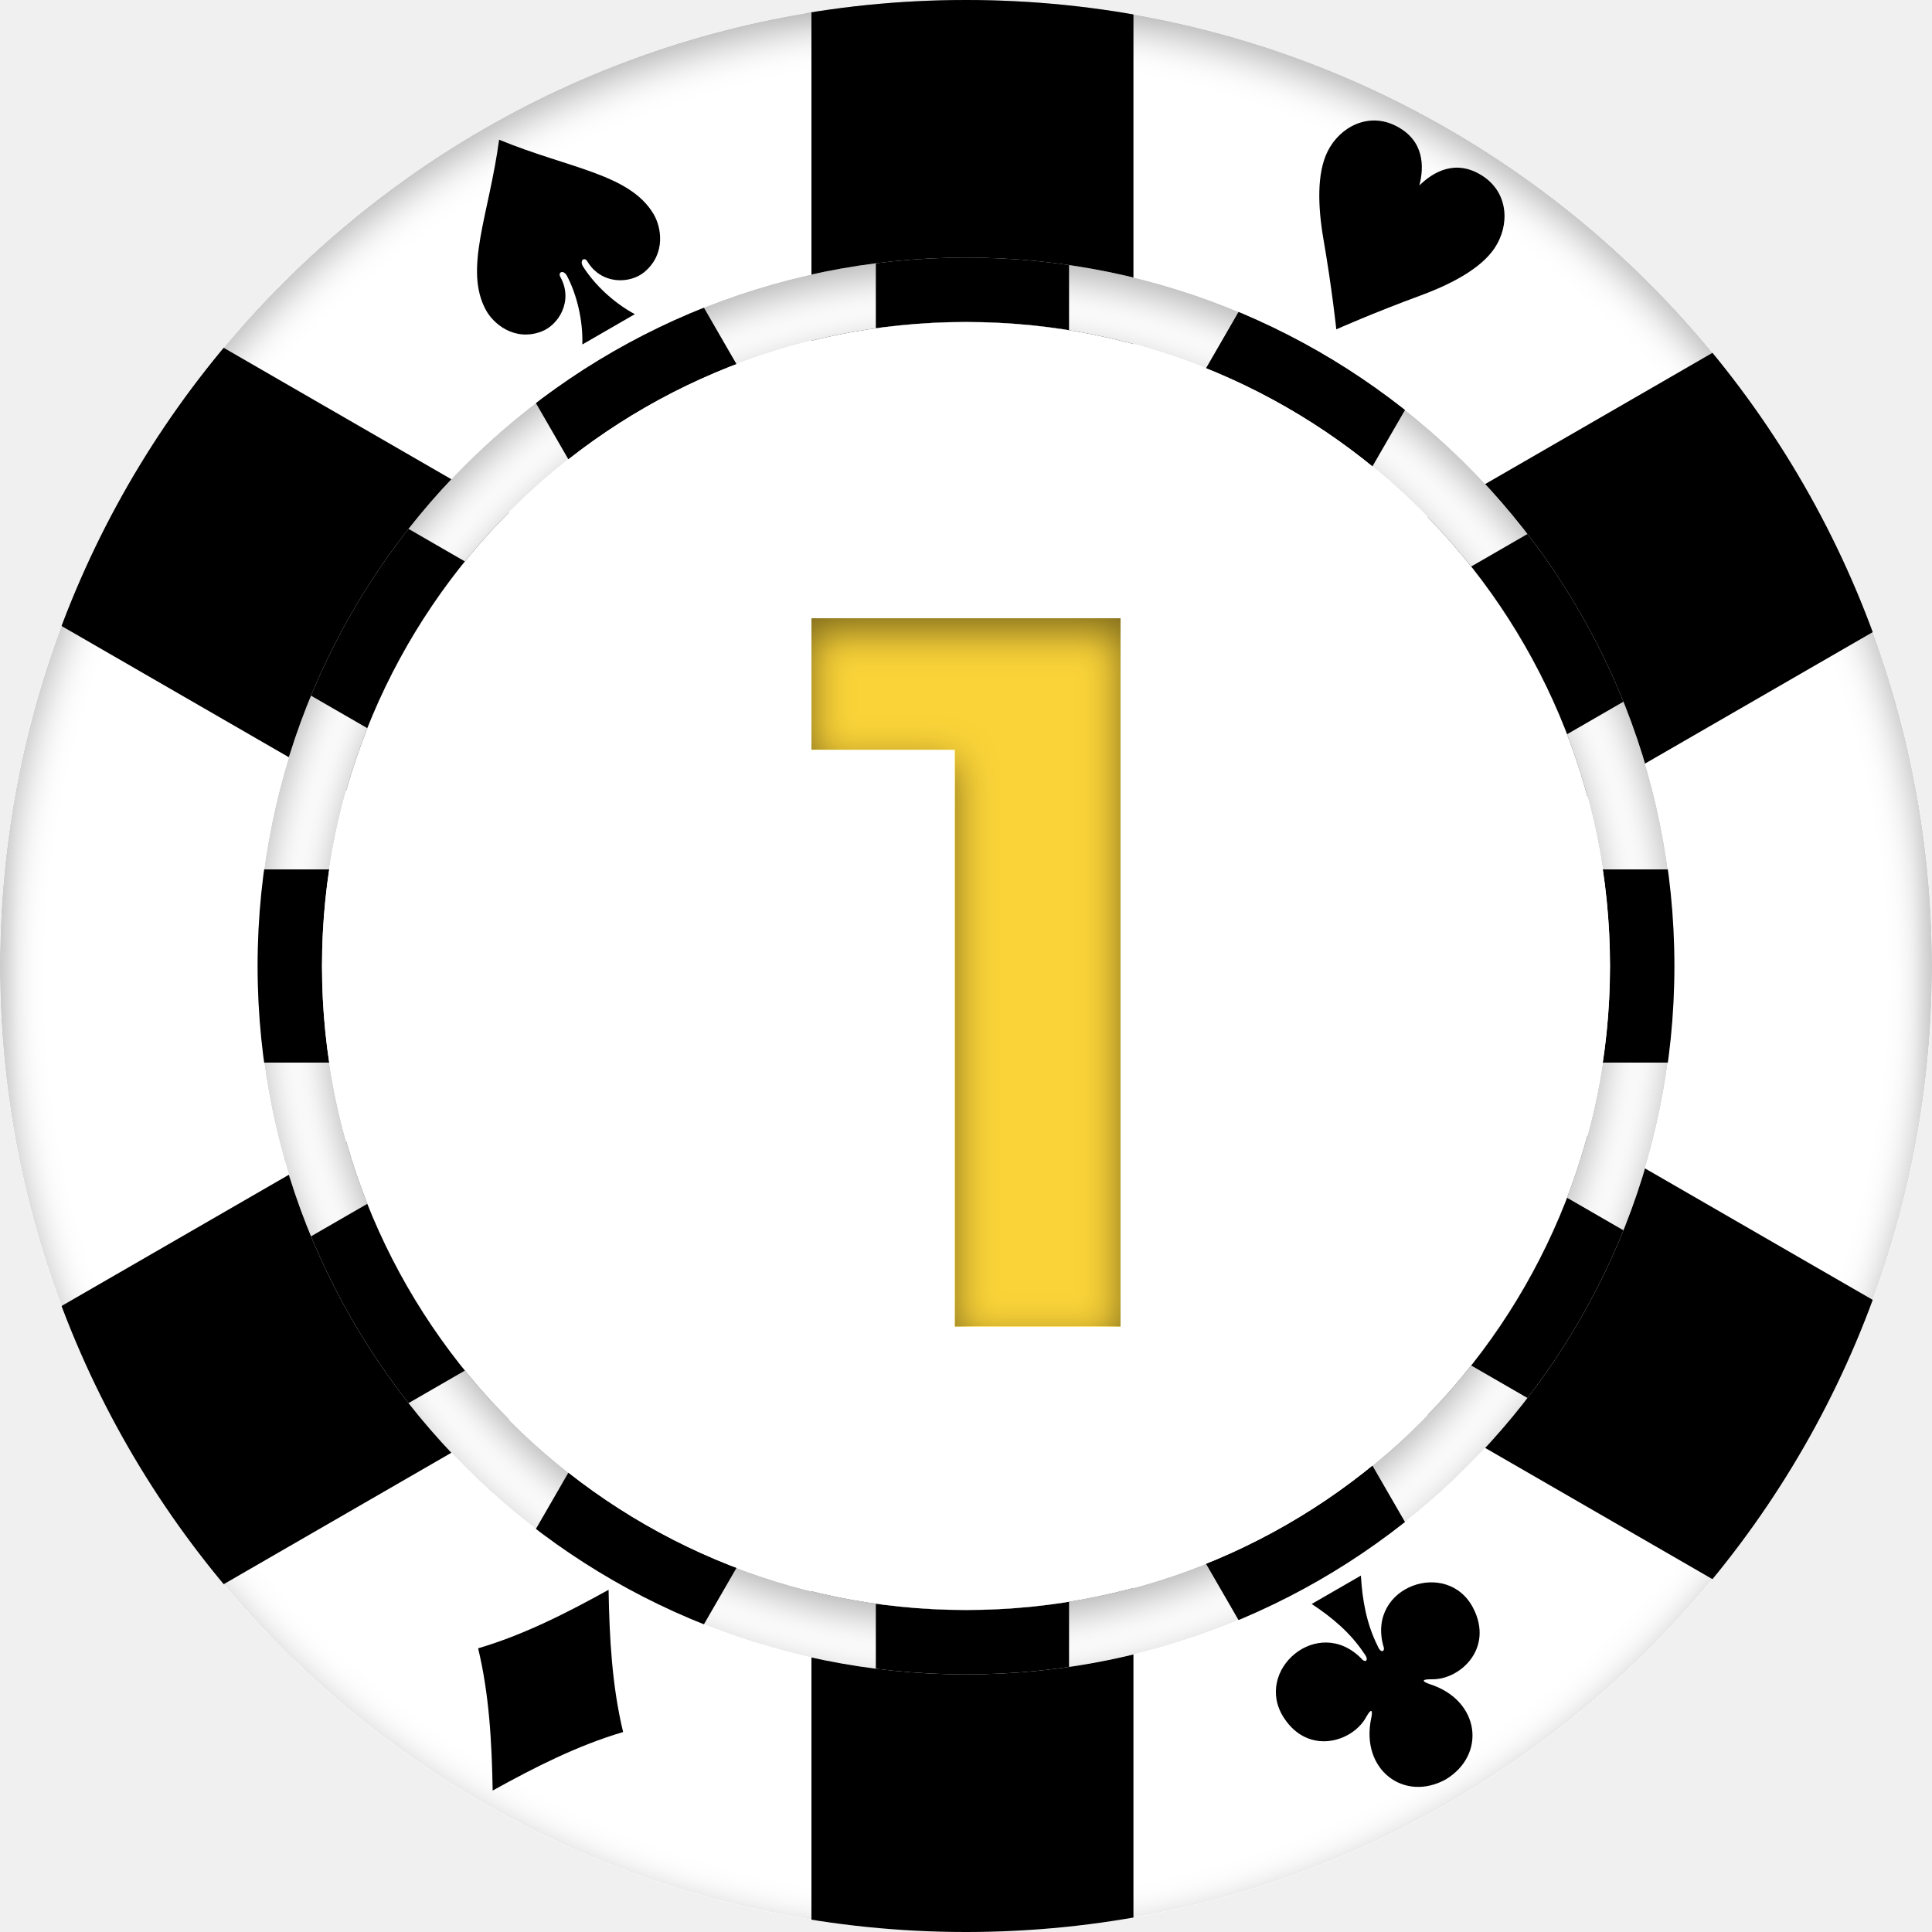
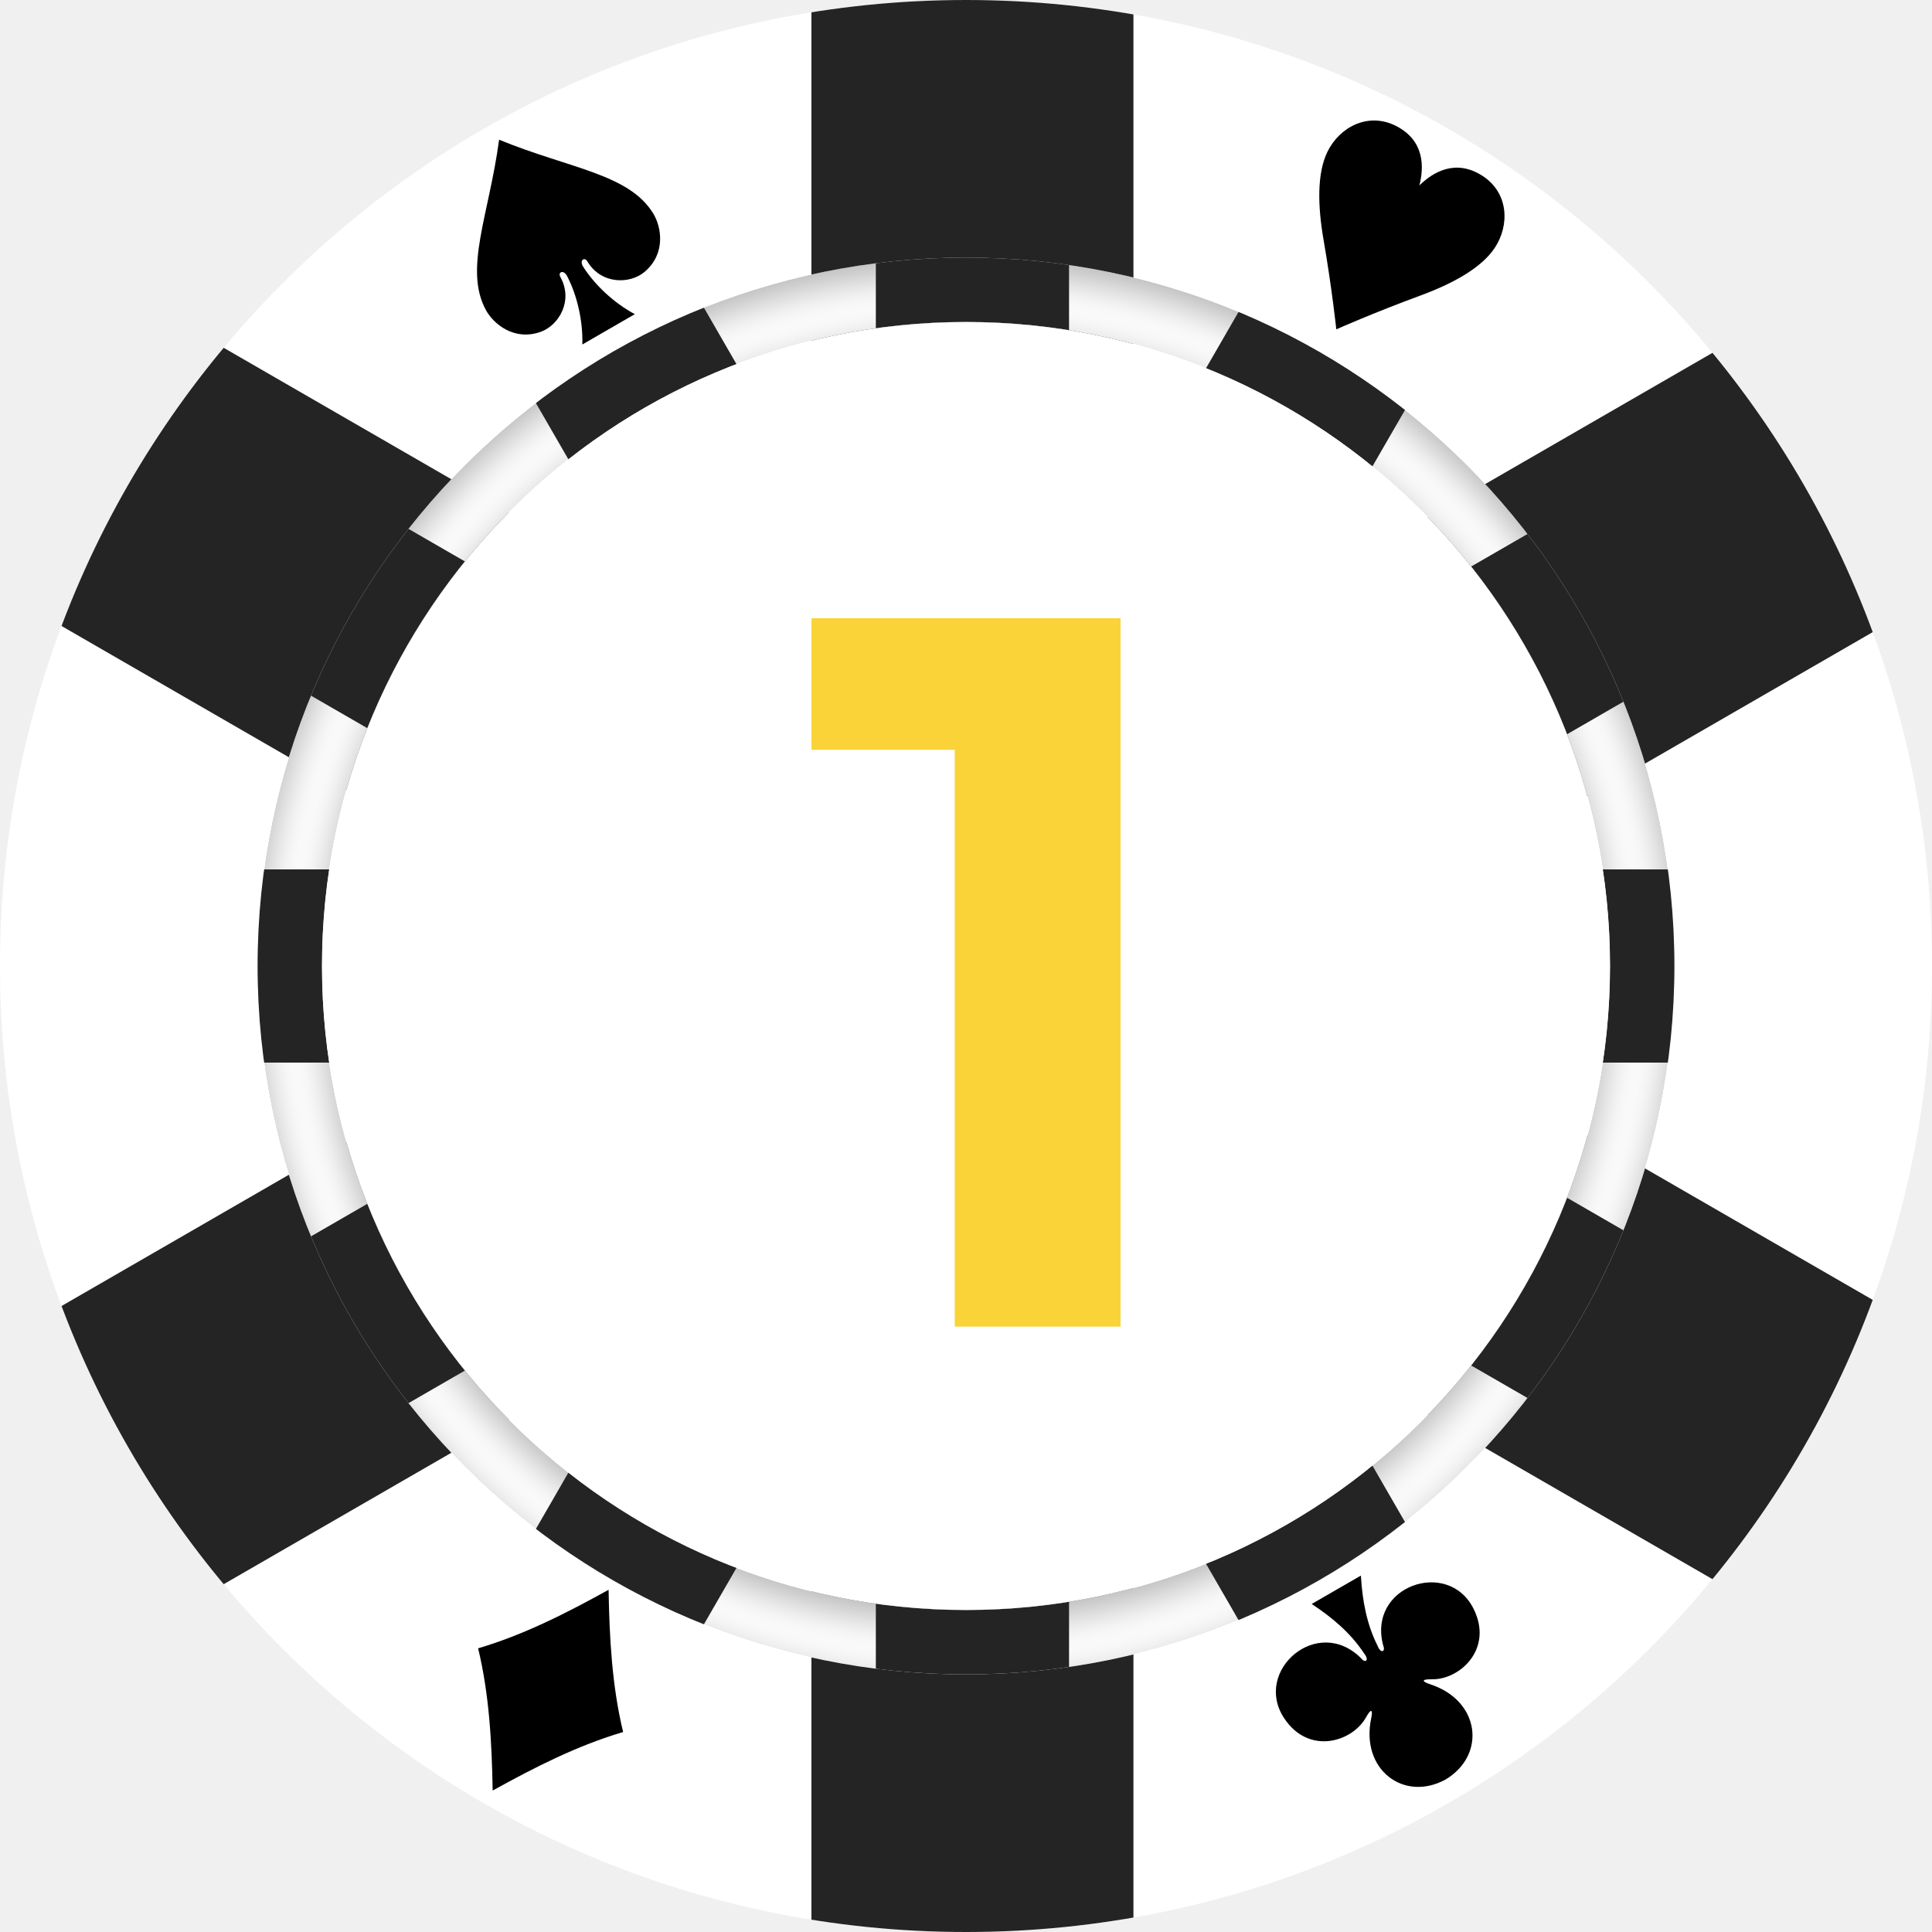
<svg xmlns="http://www.w3.org/2000/svg" xmlns:xlink="http://www.w3.org/1999/xlink" width="150px" height="150px" viewBox="0 0 150 150" version="1.1">
  <defs>
    <circle id="path-1" cx="75" cy="75" r="75" />
-     <filter x="-1.3%" y="-1.3%" width="102.7%" height="102.7%" filterUnits="objectBoundingBox" id="filter-3">
+     <rect id="path-3" x="64" y="-29" width="25" height="160" />
+     <rect id="path-5" x="64" y="-24" width="25" height="150" />
+     <rect id="path-7" x="64" y="-29" width="25" height="160" />
+     <path d="M55,110 C24.624,110 0,85.376 0,55 C0,24.624 24.624,0 55,0 C85.376,0 110,24.624 110,55 C110,85.376 85.376,110 55,110 Z M55,105 C82.614,105 105,82.614 105,55 C105,27.386 82.614,5 55,5 C27.386,5 5,27.386 5,55 C5,82.614 27.386,105 55,105 Z" id="path-9" />
+     <filter x="-1.8%" y="-1.8%" width="103.6%" height="103.6%" filterUnits="objectBoundingBox" id="filter-11">
      <feGaussianBlur stdDeviation="1.5" in="SourceAlpha" result="shadowBlurInner1" />
      <feOffset dx="0" dy="1" in="shadowBlurInner1" result="shadowOffsetInner1" />
      <feComposite in="shadowOffsetInner1" in2="SourceAlpha" operator="arithmetic" k2="-1" k3="1" result="shadowInnerInner1" />
      <feColorMatrix values="0 0 0 0 0   0 0 0 0 0   0 0 0 0 0  0 0 0 0.3 0" type="matrix" in="shadowInnerInner1" />
-     </filter>
-     <rect id="path-4" x="64" y="-29" width="25" height="160" />
-     <rect id="path-6" x="64" y="-24" width="25" height="150" />
-     <rect id="path-8" x="64" y="-29" width="25" height="160" />
-     <path d="M55,110 C24.624,110 0,85.376 0,55 C0,24.624 24.624,0 55,0 C85.376,0 110,24.624 110,55 C110,85.376 85.376,110 55,110 Z M55,105 C82.614,105 105,82.614 105,55 C105,27.386 82.614,5 55,5 C27.386,5 5,27.386 5,55 C5,82.614 27.386,105 55,105 Z" id="path-10" />
-     <filter x="-1.8%" y="-1.8%" width="103.6%" height="103.6%" filterUnits="objectBoundingBox" id="filter-12">
-       <feGaussianBlur stdDeviation="1.5" in="SourceAlpha" result="shadowBlurInner1" />
-       <feOffset dx="0" dy="1" in="shadowBlurInner1" result="shadowOffsetInner1" />
-       <feComposite in="shadowOffsetInner1" in2="SourceAlpha" operator="arithmetic" k2="-1" k3="1" result="shadowInnerInner1" />
-       <feColorMatrix values="0 0 0 0 0   0 0 0 0 0   0 0 0 0 0  0 0 0 0.3 0" type="matrix" in="shadowInnerInner1" />
-     </filter>
-     <polygon id="path-13" points="87 48 87 103 74.126 103 74.126 58.214 63 58.214 63 48" />
-     <filter x="-8.3%" y="-3.6%" width="116.7%" height="107.3%" filterUnits="objectBoundingBox" id="filter-14">
-       <feGaussianBlur stdDeviation="1.5" in="SourceAlpha" result="shadowBlurInner1" />
-       <feOffset dx="0" dy="1" in="shadowBlurInner1" result="shadowOffsetInner1" />
-       <feComposite in="shadowOffsetInner1" in2="SourceAlpha" operator="arithmetic" k2="-1" k3="1" result="shadowInnerInner1" />
-       <feColorMatrix values="0 0 0 0 0   0 0 0 0 0   0 0 0 0 0  0 0 0 0.5 0" type="matrix" in="shadowInnerInner1" />
    </filter>
  </defs>
  <g id="chip1" stroke="none" stroke-width="1" fill="none" fill-rule="evenodd">
    <g id="outer">
      <mask id="mask-2" fill="white">
        <use xlink:href="#path-1" />
      </mask>
-       <g id="base">
-         <use fill="#FFFFFF" fill-rule="evenodd" xlink:href="#path-1" />
-         <use fill="black" fill-opacity="1" filter="url(#filter-3)" xlink:href="#path-1" />
-       </g>
+       <use id="base" fill="#FFFFFF" xlink:href="#path-1" />
      <g id="stripes" mask="url(#mask-2)">
        <g transform="translate(-1, 24)">
-           <mask id="mask-5" fill="white">
-             <use xlink:href="#path-4" />
+           <mask id="mask-4" fill="white">
+             <use xlink:href="#path-3" />
          </mask>
-           <use id="Mask-Copy-2" stroke="none" fill="#000000" fill-rule="evenodd" transform="translate(76.5, 51) rotate(120) translate(-76.5, -51) " xlink:href="#path-4" />
-           <mask id="mask-7" fill="white">
-             <use xlink:href="#path-6" />
+           <use id="Mask-Copy-2" stroke="none" fill="#242424" fill-rule="evenodd" transform="translate(76.5, 51) rotate(120) translate(-76.5, -51) " xlink:href="#path-3" />
+           <mask id="mask-6" fill="white">
+             <use xlink:href="#path-5" />
          </mask>
-           <use id="Mask" stroke="none" fill="#000000" fill-rule="evenodd" xlink:href="#path-6" />
-           <mask id="mask-9" fill="white">
-             <use xlink:href="#path-8" />
+           <use id="Mask" stroke="none" fill="#242424" fill-rule="evenodd" xlink:href="#path-5" />
+           <mask id="mask-8" fill="white">
+             <use xlink:href="#path-7" />
          </mask>
-           <use id="Mask-Copy" stroke="none" fill="#000000" fill-rule="evenodd" transform="translate(76.5, 51) rotate(60) translate(-76.5, -51) " xlink:href="#path-8" />
+           <use id="Mask-Copy" stroke="none" fill="#242424" fill-rule="evenodd" transform="translate(76.5, 51) rotate(60) translate(-76.5, -51) " xlink:href="#path-7" />
        </g>
      </g>
    </g>
    <g id="inner" transform="translate(20, 20)">
      <g>
-         <mask id="mask-11" fill="white">
-           <use xlink:href="#path-10" />
+         <mask id="mask-10" fill="white">
+           <use xlink:href="#path-9" />
        </mask>
        <g id="Combined-Shape">
-           <use fill="#FFFFFF" fill-rule="evenodd" xlink:href="#path-10" />
-           <use fill="black" fill-opacity="1" filter="url(#filter-12)" xlink:href="#path-10" />
+           <use fill="#FFFFFF" fill-rule="evenodd" xlink:href="#path-9" />
+           <use fill="black" fill-opacity="1" filter="url(#filter-11)" xlink:href="#path-9" />
        </g>
-         <g id="stripes" mask="url(#mask-11)" fill="#000000">
+         <g id="stripes" mask="url(#mask-10)" fill="#242424">
          <g transform="translate(-5, -5)">
            <rect id="Rectangle" x="53" y="0" width="15" height="120" />
            <rect id="Rectangle-Copy" transform="translate(60.5, 60) rotate(30) translate(-60.5, -60) " x="53" y="0" width="15" height="120" />
            <rect id="Rectangle-Copy-2" transform="translate(60.5, 60) rotate(60) translate(-60.5, -60) " x="53" y="0" width="15" height="120" />
            <rect id="Rectangle-Copy-3" transform="translate(60.5, 60) rotate(90) translate(-60.5, -60) " x="53" y="0" width="15" height="120" />
            <rect id="Rectangle-Copy-4" transform="translate(60.5, 60) rotate(120) translate(-60.5, -60) " x="53" y="0" width="15" height="120" />
            <rect id="Rectangle-Copy-5" transform="translate(60.5, 60) rotate(150) translate(-60.5, -60) " x="53" y="0" width="15" height="120" />
          </g>
        </g>
      </g>
      <circle id="oval-copy" fill="#FFFFFF" cx="55" cy="55" r="50" />
    </g>
    <g id="pips" transform="translate(31, 6)">
      <g id="h/d" transform="translate(44, 69.36602) rotate(30) translate(-44, -69.36602) translate(36.5, -4.133975)" fill="#000000">
        <path d="M7.5,16 C7.5,16 5.646,13.448 3.145,10.448 C1.472,8.44 0.135,6.266 0.01,4.394 C-0.132,2.254 1.218,0.108 3.662,0.004 C6.105,-0.1 7.096,1.654 7.5,3.099 C7.904,1.654 8.895,-0.1 11.338,0.004 C13.782,0.108 15.132,2.254 14.99,4.394 C14.865,6.266 13.528,8.44 11.855,10.448 C9.354,13.448 7.5,16 7.5,16 Z" id="heart" />
        <path d="M7.5,147 C5.569,143.788 3.538,140.667 1,138 C3.538,135.333 5.569,132.212 7.5,129 C9.431,132.212 11.462,135.333 14,138 C11.462,140.667 9.431,143.788 7.5,147 Z" id="diamond" />
      </g>
      <g id="c/s" transform="translate(44.5, 68.5) rotate(-30) translate(-44.5, -68.5) translate(36, -5)" />
      <path d="M12,3.708 C8.408,8.368 4.564,11.05 4.5,14.685 C4.479,15.862 5.179,17.863 7.37,18.246 C8.792,18.494 10.75,17.447 10.791,15.32 C10.785,14.896 11.284,14.907 11.279,15.488 C11.212,17.165 10.628,19.118 9.647,20.708 C11.216,20.708 12.784,20.708 14.353,20.708 C13.372,19.118 12.788,17.165 12.721,15.488 C12.716,14.907 13.215,14.896 13.209,15.32 C13.25,17.447 15.208,18.494 16.63,18.246 C18.821,17.863 19.521,15.862 19.5,14.685 C19.436,11.05 15.592,8.368 12,3.708 Z" id="spade" fill="#000000" transform="translate(12, 12.20835) rotate(-30) translate(-12, -12.20835) " />
      <path d="M74.373,123.314 C74.772,123.757 74.813,124.011 74.083,123.585 C72.234,122.427 68.687,123.189 68.506,126.729 C68.281,131.091 74.791,132.348 76.013,127.709 C76.078,127.22 76.502,127.231 76.4,127.926 C76.288,129.811 75.66,131.573 74.795,133.292 C76.252,133.292 77.88,133.292 79.205,133.292 C78.34,131.573 77.712,129.811 77.6,127.926 C77.498,127.231 77.922,127.22 77.987,127.709 C79.209,132.348 85.719,131.091 85.494,126.729 C85.313,123.189 81.766,122.427 79.917,123.585 C79.187,124.011 79.228,123.757 79.627,123.314 C82.374,120.277 80.711,116.367 77.002,116.292 C73.289,116.367 71.626,120.277 74.373,123.314 Z" id="club" fill="#000000" transform="translate(77, 124.7916) rotate(150) translate(-77, -124.7916) " />
    </g>
-     <g id="1">
-       <use fill="#FAD338" fill-rule="evenodd" xlink:href="#path-13" />
-       <use fill="black" fill-opacity="1" filter="url(#filter-14)" xlink:href="#path-13" />
-     </g>
+     <polygon id="1" fill="#FAD338" points="87 48 87 103 74.126 103 74.126 58.214 63 58.214 63 48" />
  </g>
</svg>
